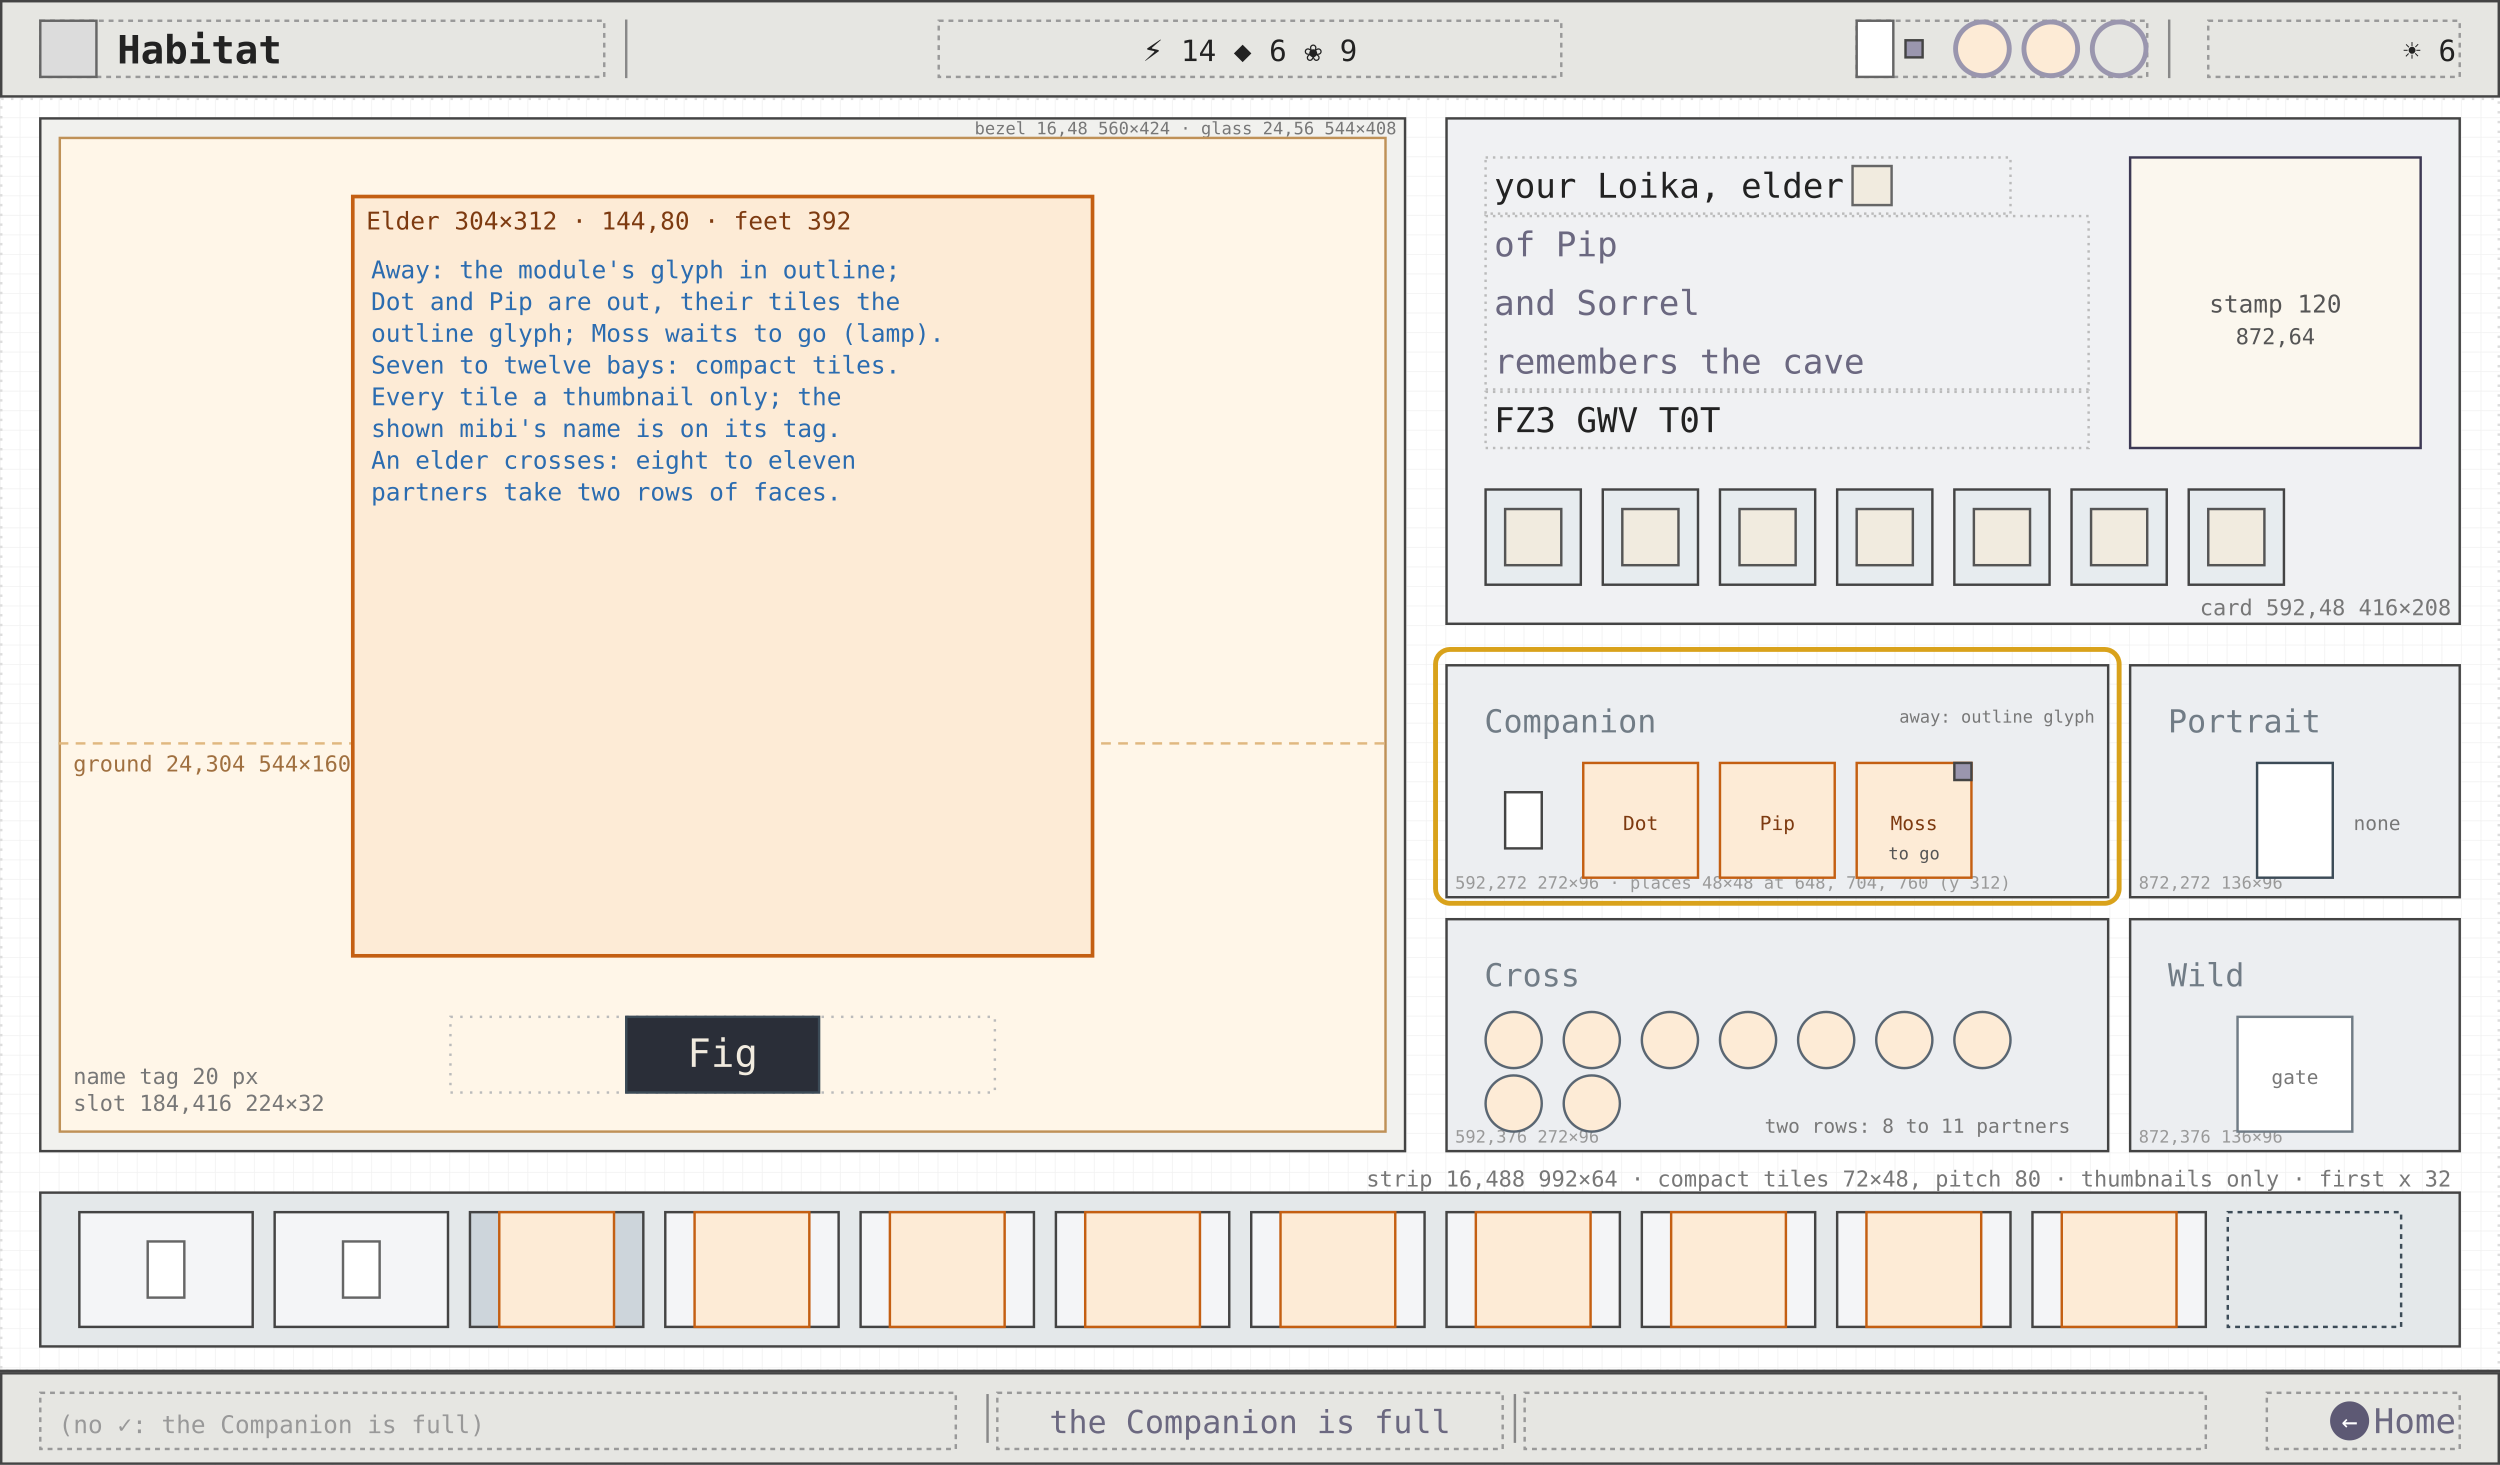
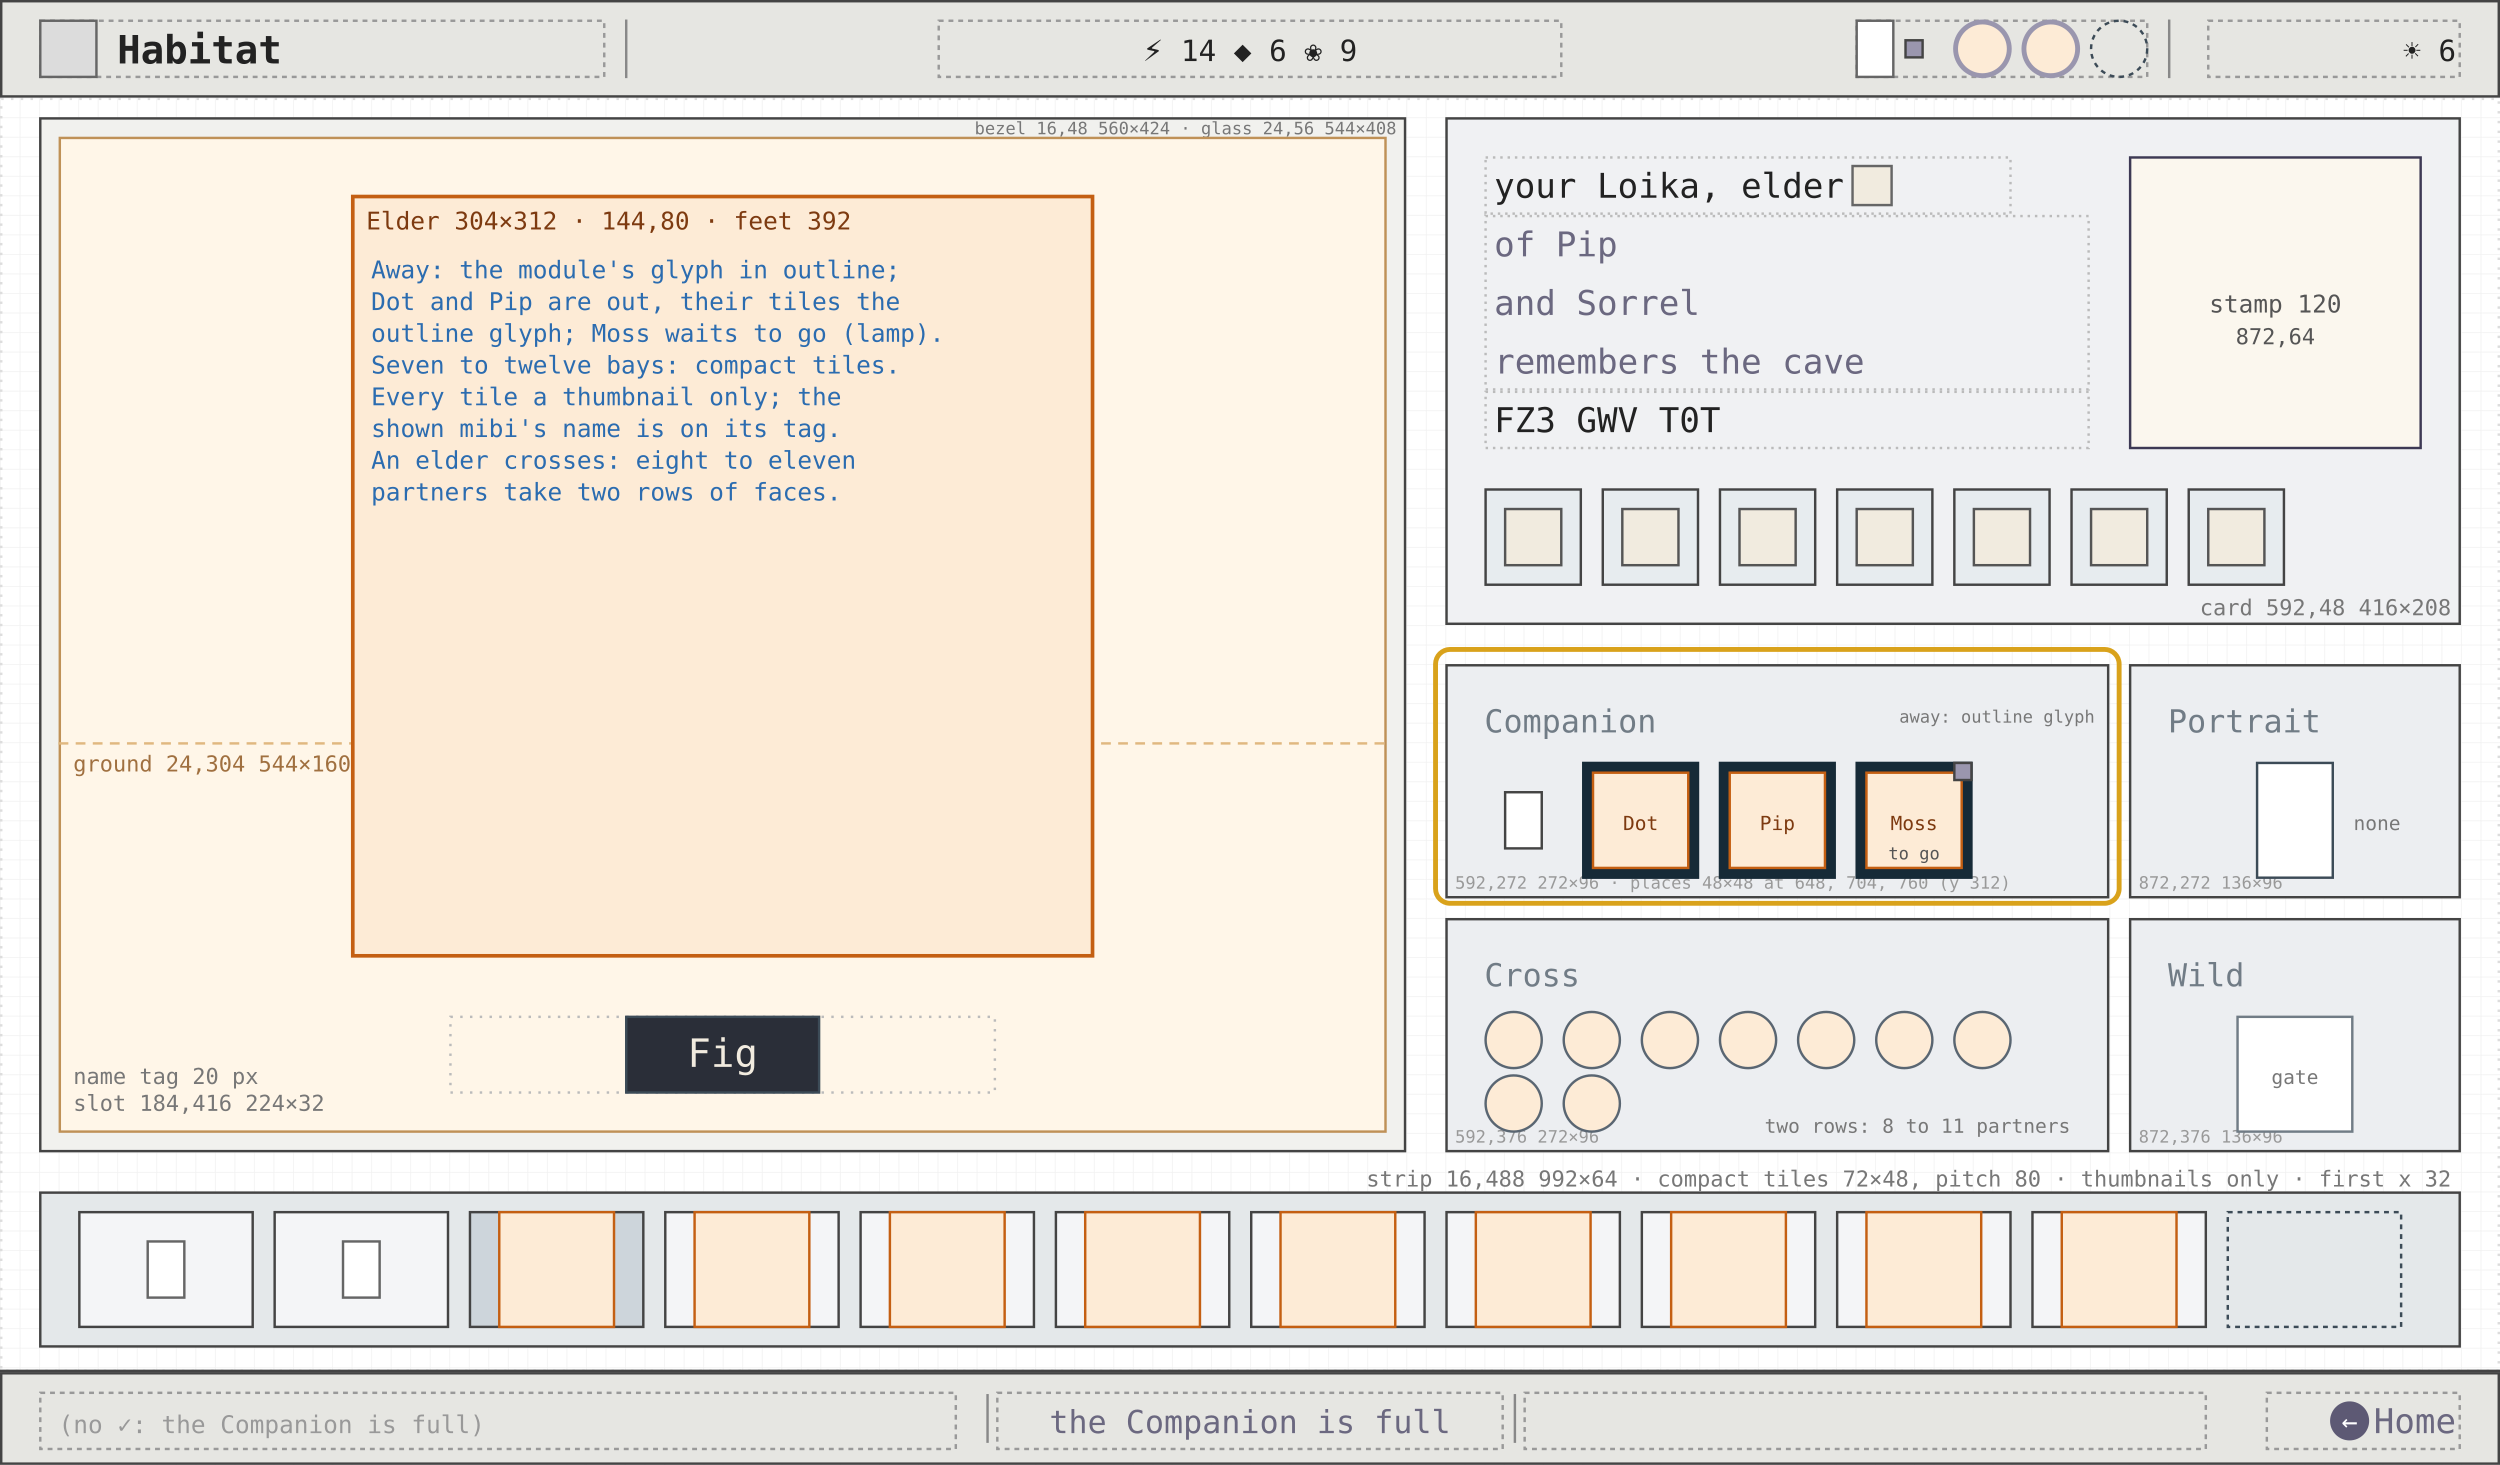
<svg xmlns="http://www.w3.org/2000/svg" viewBox="0 0 1024 600" width="1024" height="600" font-family="ui-monospace, Menlo, Consolas, monospace">
  <defs>
    <pattern id="g8" width="8" height="8" patternUnits="userSpaceOnUse">
      <path d="M8 0H0V8" fill="none" stroke="#efefef" stroke-width="0.5" />
    </pattern>
  </defs>
  <rect width="1024" height="600" fill="#ffffff" />
  <rect width="1024" height="600" fill="url(#g8)" />
  <rect x="0.5" y="40.5" width="1023" height="521" fill="none" stroke="#ddd" stroke-width="1" stroke-dasharray="1 3" />
  <rect x="16.5" y="48.5" width="559" height="423" fill="#f1f1ee" stroke="#444" stroke-width="1" />
  <text x="572" y="55" font-size="7" fill="#777" text-anchor="end">bezel 16,48 560×424 · glass 24,56 544×408</text>
  <rect x="24.5" y="56.5" width="543" height="407" fill="#fff6e8" stroke="#bf9157" stroke-width="1" />
  <line x1="24" y1="304.5" x2="568" y2="304.5" stroke="#e0b880" stroke-dasharray="4 3" />
  <text x="30" y="316" font-size="9" fill="#a07040">ground 24,304 544×160 (warm field)</text>
  <rect x="144.5" y="80.5" width="303" height="311" fill="#fdebd6" stroke="#c45f12" stroke-width="1.5" />
  <text x="150" y="94" font-size="10" fill="#7d3a10">Elder 304×312 · 144,80 · feet 392</text>
  <text x="152" y="114" font-size="10" fill="#2b6cb0">Away: the module's glyph in outline;</text>
  <text x="152" y="127" font-size="10" fill="#2b6cb0">Dot and Pip are out, their tiles the</text>
  <text x="152" y="140" font-size="10" fill="#2b6cb0">outline glyph; Moss waits to go (lamp).</text>
  <text x="152" y="153" font-size="10" fill="#2b6cb0">Seven to twelve bays: compact tiles.</text>
  <text x="152" y="166" font-size="10" fill="#2b6cb0">Every tile a thumbnail only; the</text>
  <text x="152" y="179" font-size="10" fill="#2b6cb0">shown mibi's name is on its tag.</text>
  <text x="152" y="192" font-size="10" fill="#2b6cb0">An elder crosses: eight to eleven</text>
  <text x="152" y="205" font-size="10" fill="#2b6cb0">partners take two rows of faces.</text>
  <rect x="184.5" y="416.5" width="223" height="31" fill="none" stroke="#bbb" stroke-width="1" stroke-dasharray="1 3" />
  <rect x="256.5" y="416.5" width="79" height="31" fill="#2a2e38" stroke="#3c4b57" />
  <text x="296" y="437" font-size="16" fill="#f1ebdf" text-anchor="middle" font-weight="500">Fig</text>
  <text x="30" y="444" font-size="9" fill="#777">name tag 20 px</text>
  <text x="30" y="455" font-size="9" fill="#777">slot 184,416 224×32</text>
  <rect x="592.5" y="48.5" width="415" height="207" fill="#f0f1f3" stroke="#444" stroke-width="1" />
  <rect x="608.5" y="64.5" width="215" height="23" fill="none" stroke="#bbb" stroke-width="1" stroke-dasharray="1 2" />
  <text x="612" y="81" font-size="14" fill="#222">your Loika, elder</text>
  <rect x="758.8" y="68" width="16" height="16" fill="#f1ebdf" stroke="#666" />
  <rect x="608.5" y="88.5" width="247" height="71" fill="none" stroke="#bbb" stroke-width="1" stroke-dasharray="1 2" />
  <text x="612" y="105" font-size="14" fill="#6b6880">of Pip</text>
  <text x="612" y="129" font-size="14" fill="#6b6880">and Sorrel</text>
  <text x="612" y="153" font-size="14" fill="#6b6880">remembers the cave</text>
  <rect x="608.5" y="160.5" width="247" height="23" fill="none" stroke="#bbb" stroke-width="1" stroke-dasharray="1 2" />
  <text x="612" y="177" font-size="14" fill="#222">FZ3 GWV T0T</text>
  <rect x="872.5" y="64.5" width="119" height="119" fill="#fbf7ee" stroke="#3d3954" stroke-width="1" />
  <text x="932" y="128" font-size="10" fill="#555" text-anchor="middle">stamp 120</text>
  <text x="932" y="141" font-size="9" fill="#555" text-anchor="middle">872,64</text>
  <text x="600" y="59" font-size="9" fill="#555" />
  <rect x="608.5" y="200.5" width="39" height="39" fill="#e7ecef" stroke="#444" stroke-width="1" />
  <rect x="616.5" y="208.5" width="23" height="23" fill="#f1ebdf" stroke="#555" />
  <rect x="656.5" y="200.5" width="39" height="39" fill="#e7ecef" stroke="#444" stroke-width="1" />
  <rect x="664.5" y="208.5" width="23" height="23" fill="#f1ebdf" stroke="#555" />
  <rect x="704.5" y="200.5" width="39" height="39" fill="#e7ecef" stroke="#444" stroke-width="1" />
  <rect x="712.5" y="208.5" width="23" height="23" fill="#f1ebdf" stroke="#555" />
  <rect x="752.5" y="200.5" width="39" height="39" fill="#e7ecef" stroke="#444" stroke-width="1" />
  <rect x="760.5" y="208.5" width="23" height="23" fill="#f1ebdf" stroke="#555" />
  <rect x="800.5" y="200.5" width="39" height="39" fill="#e7ecef" stroke="#444" stroke-width="1" />
  <rect x="808.5" y="208.5" width="23" height="23" fill="#f1ebdf" stroke="#555" />
  <rect x="848.5" y="200.5" width="39" height="39" fill="#e7ecef" stroke="#444" stroke-width="1" />
  <rect x="856.5" y="208.5" width="23" height="23" fill="#f1ebdf" stroke="#555" />
  <rect x="896.5" y="200.5" width="39" height="39" fill="#e7ecef" stroke="#444" stroke-width="1" />
  <rect x="904.5" y="208.5" width="23" height="23" fill="#f1ebdf" stroke="#555" />
  <text x="1004" y="252" font-size="9" fill="#777" text-anchor="end">card 592,48 416×208</text>
  <rect x="592.5" y="272.5" width="271" height="95" fill="#eceef1" stroke="#444" stroke-width="1" />
  <text x="608" y="300" font-size="13" fill="#717c86">Companion</text>
  <text x="596" y="364" font-size="7" fill="#999">592,272 272×96 · places 48×48 at 648, 704, 760 (y 312)</text>
  <rect x="616.5" y="324.5" width="15" height="23" fill="#fff" stroke="#444" stroke-width="1" />
-   <rect x="648.5" y="312.5" width="47" height="47" fill="#fdebd6" stroke="#c45f12" stroke-width="1" />
+   <rect x="648.5" y="312.5" width="47" height="47" fill="#162a37" stroke="#162a37" stroke-width="1" />
+   <rect x="652.5" y="316.5" width="39" height="39" fill="#fdebd6" stroke="#c45f12" stroke-width="1" />
  <text x="672" y="340" font-size="8" fill="#7d3a10" text-anchor="middle">Dot</text>
-   <rect x="704.5" y="312.5" width="47" height="47" fill="#fdebd6" stroke="#c45f12" stroke-width="1" />
+   <rect x="704.5" y="312.5" width="47" height="47" fill="#162a37" stroke="#162a37" stroke-width="1" />
+   <rect x="708.5" y="316.5" width="39" height="39" fill="#fdebd6" stroke="#c45f12" stroke-width="1" />
  <text x="728" y="340" font-size="8" fill="#7d3a10" text-anchor="middle">Pip</text>
-   <rect x="760.5" y="312.5" width="47" height="47" fill="#fdebd6" stroke="#c45f12" stroke-width="1" />
+   <rect x="760.5" y="312.5" width="47" height="47" fill="#162a37" stroke="#162a37" stroke-width="1" />
+   <rect x="764.5" y="316.5" width="39" height="39" fill="#fdebd6" stroke="#c45f12" stroke-width="1" />
  <text x="784" y="340" font-size="8" fill="#7d3a10" text-anchor="middle">Moss</text>
  <rect x="800.5" y="312.5" width="7" height="7" fill="#9a96ae" stroke="#444" stroke-width="1" />
  <text x="784" y="352" font-size="7" fill="#555" text-anchor="middle">to go</text>
  <text x="858" y="296" font-size="7" fill="#777" text-anchor="end">away: outline glyph</text>
  <rect x="588" y="266" width="280" height="104" fill="none" stroke="#d9a21b" stroke-width="2" rx="6" />
  <rect x="872.5" y="272.5" width="135" height="95" fill="#eceef1" stroke="#444" stroke-width="1" />
  <text x="888" y="300" font-size="13" fill="#717c86">Portrait</text>
  <text x="876" y="364" font-size="7" fill="#999">872,272 136×96</text>
  <rect x="924.5" y="312.5" width="31" height="47" fill="#fff" stroke="#3c4b57" stroke-width="1" />
  <text x="964" y="340" font-size="8" fill="#777">none</text>
  <rect x="592.5" y="376.5" width="271" height="95" fill="#eceef1" stroke="#444" stroke-width="1" />
  <text x="608" y="404" font-size="13" fill="#717c86">Cross</text>
  <text x="596" y="468" font-size="7" fill="#999">592,376 272×96</text>
  <rect x="608.5" y="414.5" width="23" height="23" fill="#fdebd6" stroke="#5a6672" stroke-width="1" rx="12" />
  <rect x="640.5" y="414.5" width="23" height="23" fill="#fdebd6" stroke="#5a6672" stroke-width="1" rx="12" />
  <rect x="672.5" y="414.5" width="23" height="23" fill="#fdebd6" stroke="#5a6672" stroke-width="1" rx="12" />
  <rect x="704.5" y="414.5" width="23" height="23" fill="#fdebd6" stroke="#5a6672" stroke-width="1" rx="12" />
  <rect x="736.5" y="414.5" width="23" height="23" fill="#fdebd6" stroke="#5a6672" stroke-width="1" rx="12" />
  <rect x="768.5" y="414.5" width="23" height="23" fill="#fdebd6" stroke="#5a6672" stroke-width="1" rx="12" />
  <rect x="800.5" y="414.5" width="23" height="23" fill="#fdebd6" stroke="#5a6672" stroke-width="1" rx="12" />
  <rect x="608.5" y="440.5" width="23" height="23" fill="#fdebd6" stroke="#5a6672" stroke-width="1" rx="12" />
  <rect x="640.5" y="440.5" width="23" height="23" fill="#fdebd6" stroke="#5a6672" stroke-width="1" rx="12" />
  <text x="848" y="464" font-size="8" fill="#777" text-anchor="end">two rows: 8 to 11 partners</text>
  <rect x="872.5" y="376.5" width="135" height="95" fill="#eceef1" stroke="#444" stroke-width="1" />
  <text x="888" y="404" font-size="13" fill="#717c86">Wild</text>
  <text x="876" y="468" font-size="7" fill="#999">872,376 136×96</text>
  <rect x="916.5" y="416.5" width="47" height="47" fill="#fff" stroke="#717c86" stroke-width="1" />
  <text x="940" y="444" font-size="8" fill="#777" text-anchor="middle">gate</text>
  <rect x="16.5" y="488.5" width="991" height="63" fill="#e4e8ea" stroke="#444" stroke-width="1" />
  <rect x="32.5" y="496.5" width="71" height="47" fill="#f4f5f7" stroke="#444" stroke-width="1" />
  <rect x="60.5" y="508.5" width="15" height="23" fill="#fff" stroke="#666" stroke-width="1" />
  <rect x="112.5" y="496.5" width="71" height="47" fill="#f4f5f7" stroke="#444" stroke-width="1" />
  <rect x="140.5" y="508.5" width="15" height="23" fill="#fff" stroke="#666" stroke-width="1" />
  <rect x="192.5" y="496.5" width="71" height="47" fill="#cdd5db" stroke="#444" stroke-width="1" />
  <rect x="204.5" y="496.5" width="47" height="47" fill="#fdebd6" stroke="#c45f12" stroke-width="1" />
  <rect x="272.5" y="496.5" width="71" height="47" fill="#f4f5f7" stroke="#444" stroke-width="1" />
  <rect x="284.5" y="496.5" width="47" height="47" fill="#fdebd6" stroke="#c45f12" stroke-width="1" />
  <rect x="352.5" y="496.5" width="71" height="47" fill="#f4f5f7" stroke="#444" stroke-width="1" />
  <rect x="364.5" y="496.5" width="47" height="47" fill="#fdebd6" stroke="#c45f12" stroke-width="1" />
  <rect x="432.5" y="496.5" width="71" height="47" fill="#f4f5f7" stroke="#444" stroke-width="1" />
  <rect x="444.5" y="496.5" width="47" height="47" fill="#fdebd6" stroke="#c45f12" stroke-width="1" />
  <rect x="512.5" y="496.5" width="71" height="47" fill="#f4f5f7" stroke="#444" stroke-width="1" />
  <rect x="524.5" y="496.5" width="47" height="47" fill="#fdebd6" stroke="#c45f12" stroke-width="1" />
  <rect x="592.5" y="496.5" width="71" height="47" fill="#f4f5f7" stroke="#444" stroke-width="1" />
  <rect x="604.5" y="496.5" width="47" height="47" fill="#fdebd6" stroke="#c45f12" stroke-width="1" />
  <rect x="672.5" y="496.5" width="71" height="47" fill="#f4f5f7" stroke="#444" stroke-width="1" />
  <rect x="684.5" y="496.5" width="47" height="47" fill="#fdebd6" stroke="#c45f12" stroke-width="1" />
  <rect x="752.5" y="496.5" width="71" height="47" fill="#f4f5f7" stroke="#444" stroke-width="1" />
  <rect x="764.5" y="496.5" width="47" height="47" fill="#fdebd6" stroke="#c45f12" stroke-width="1" />
  <rect x="832.5" y="496.5" width="71" height="47" fill="#f4f5f7" stroke="#444" stroke-width="1" />
  <rect x="844.5" y="496.5" width="47" height="47" fill="#fdebd6" stroke="#c45f12" stroke-width="1" />
  <rect x="912.5" y="496.5" width="71" height="47" fill="none" stroke="#3c4b57" stroke-width="1" stroke-dasharray="2 2" />
  <text x="1004" y="486" font-size="9" fill="#777" text-anchor="end">strip 16,488 992×64 · compact tiles 72×48, pitch 80 · thumbnails only · first x 32</text>
  <rect x="0.5" y="0.5" width="1023" height="39" fill="#e6e6e2" stroke="#444" stroke-width="1" />
  <rect x="16.5" y="8.5" width="231" height="23" fill="none" stroke="#999" stroke-width="1" stroke-dasharray="2 2" />
  <rect x="16.5" y="8.5" width="23" height="23" fill="#dcdcdc" stroke="#666" stroke-width="1" />
  <text x="48" y="26" font-size="16" fill="#222" font-weight="600">Habitat</text>
  <line x1="256.5" y1="8" x2="256.5" y2="32" stroke="#888" stroke-width="1" />
  <line x1="888.5" y1="8" x2="888.5" y2="32" stroke="#888" stroke-width="1" />
  <rect x="384.5" y="8.5" width="255" height="23" fill="none" stroke="#999" stroke-width="1" stroke-dasharray="2 2" />
  <text x="512" y="25" font-size="12" fill="#222" text-anchor="middle">⚡ 14   ◆ 6   ❀ 9</text>
  <rect x="760.5" y="8.5" width="119" height="23" fill="none" stroke="#999" stroke-width="1" stroke-dasharray="2 2" />
  <rect x="760.5" y="8.5" width="15" height="23" fill="#fff" stroke="#666" stroke-width="1" />
  <rect x="780.5" y="16.5" width="7" height="7" fill="#9a96ae" stroke="#444" stroke-width="1" />
  <circle cx="812" cy="20" r="11" fill="#fdebd6" stroke="#9a96ae" stroke-width="2" />
  <circle cx="840" cy="20" r="11" fill="#fdebd6" stroke="#9a96ae" stroke-width="2" />
-   <circle cx="868" cy="20" r="11" fill="none" stroke="#9a96ae" stroke-width="2" />
+   <circle cx="868" cy="20" r="11.5" fill="none" stroke="#3c4b57" stroke-width="1" stroke-dasharray="2 2" />
  <rect x="904.5" y="8.5" width="103" height="23" fill="none" stroke="#999" stroke-width="1" stroke-dasharray="2 2" />
  <text x="1006" y="25" font-size="12" fill="#222" text-anchor="end">☀ 6</text>
  <line x1="0" y1="561.5" x2="1024" y2="561.5" stroke="#444" stroke-width="1" />
  <rect x="0.5" y="562.5" width="1023" height="37" fill="#e6e6e2" stroke="#444" stroke-width="1" />
  <rect x="16.5" y="570.5" width="375" height="23" fill="none" stroke="#999" stroke-width="1" stroke-dasharray="2 2" />
  <rect x="408.5" y="570.5" width="207" height="23" fill="none" stroke="#999" stroke-width="1" stroke-dasharray="2 2" />
  <rect x="624.5" y="570.5" width="279" height="23" fill="none" stroke="#999" stroke-width="1" stroke-dasharray="2 2" />
  <rect x="928.5" y="570.5" width="79" height="23" fill="none" stroke="#999" stroke-width="1" stroke-dasharray="2 2" />
  <line x1="404.5" y1="571" x2="404.5" y2="591" stroke="#888" stroke-width="1" />
  <line x1="620.5" y1="571" x2="620.5" y2="591" stroke="#888" stroke-width="1" />
  <text x="24" y="587" font-size="10" fill="#999">(no ✓: the Companion is full)</text>
  <text x="512" y="587" font-size="13" fill="#6b6880" text-anchor="middle">the Companion is full</text>
  <circle cx="962.4" cy="582" r="8" fill="#5d5974" />
  <text x="962.4" y="586" font-size="11" fill="#fff" text-anchor="middle">←</text>
  <text x="1006" y="587" font-size="14" fill="#6b6880" text-anchor="end">Home</text>
</svg>
